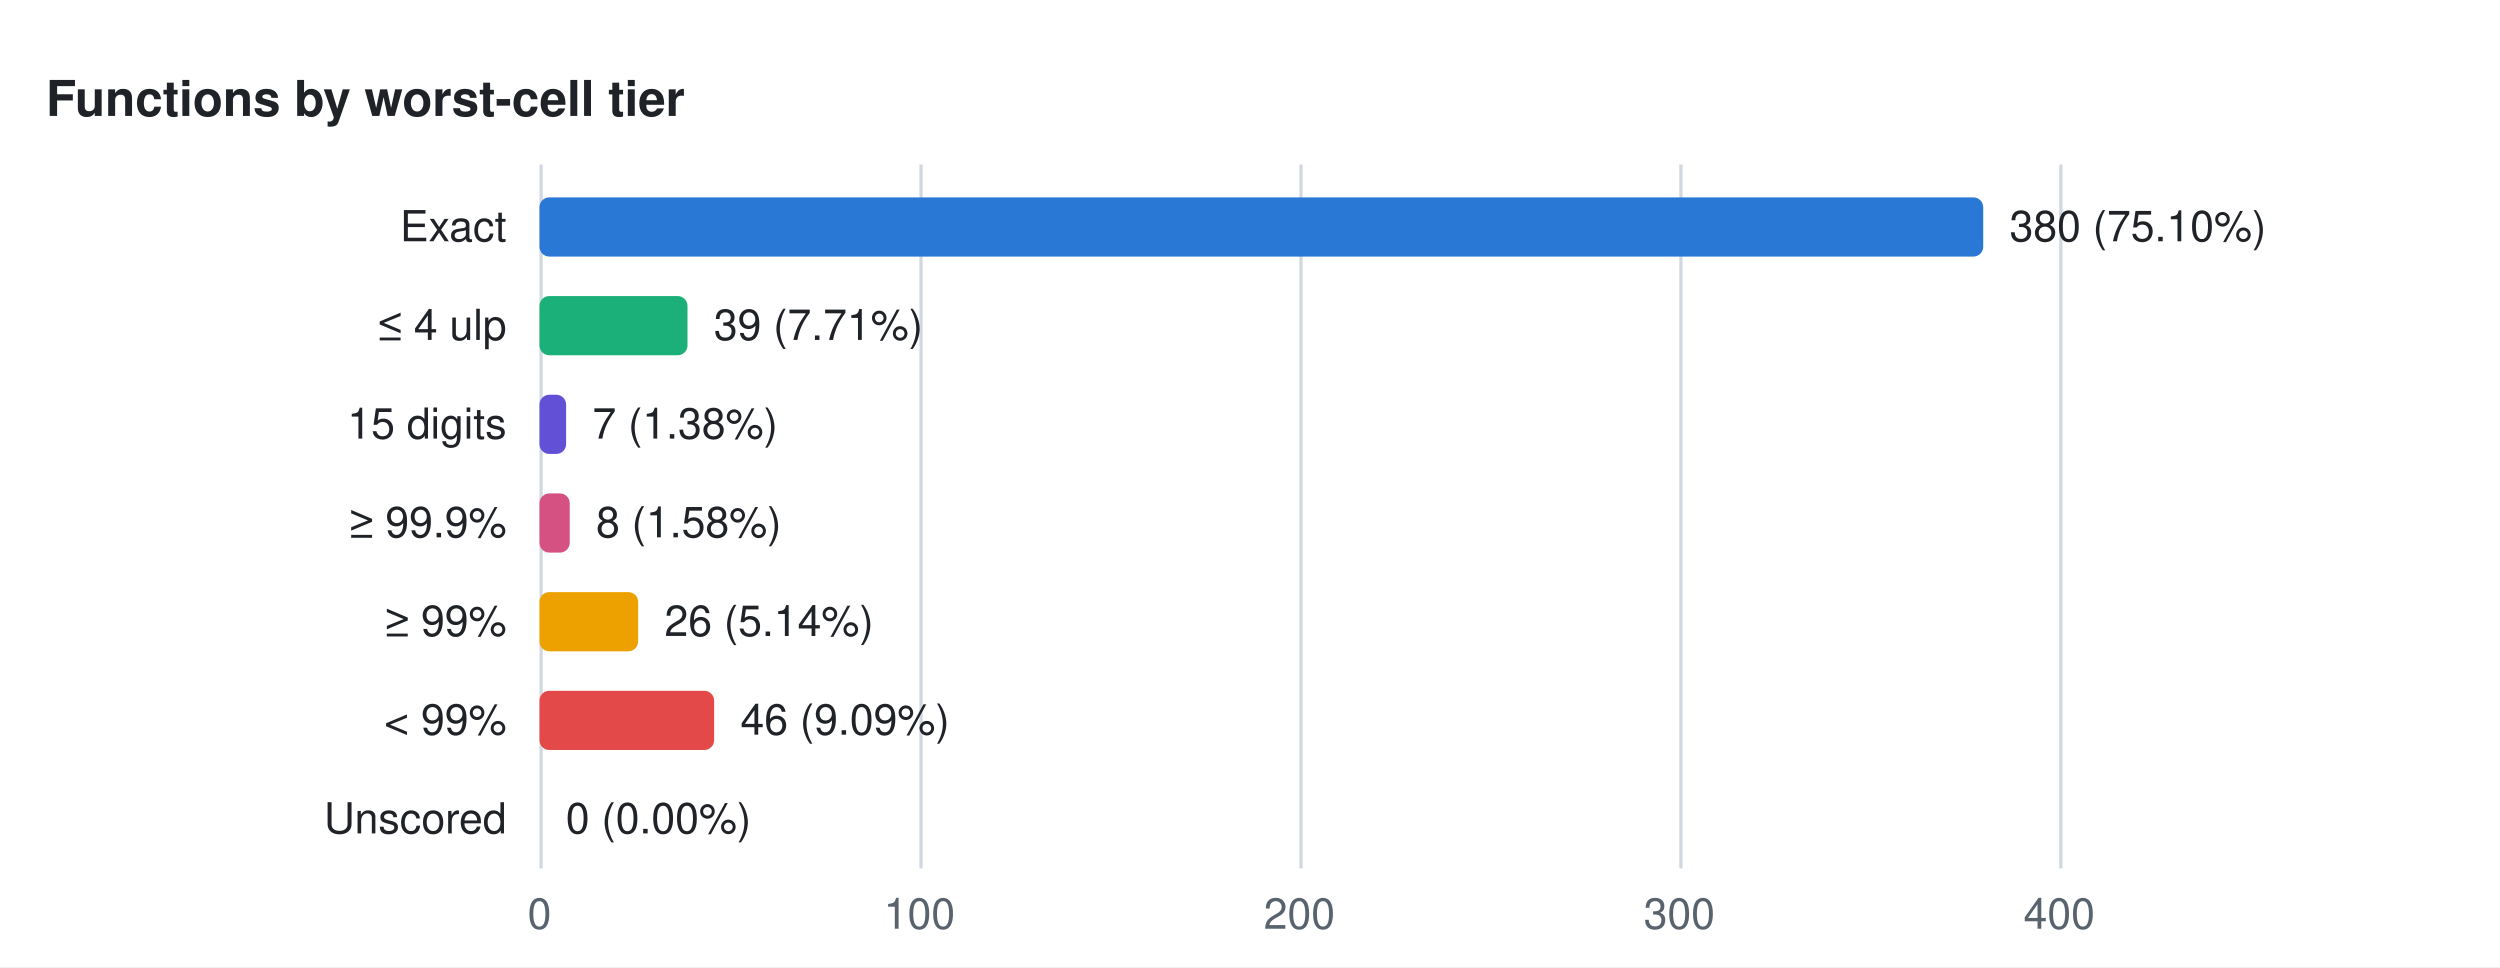
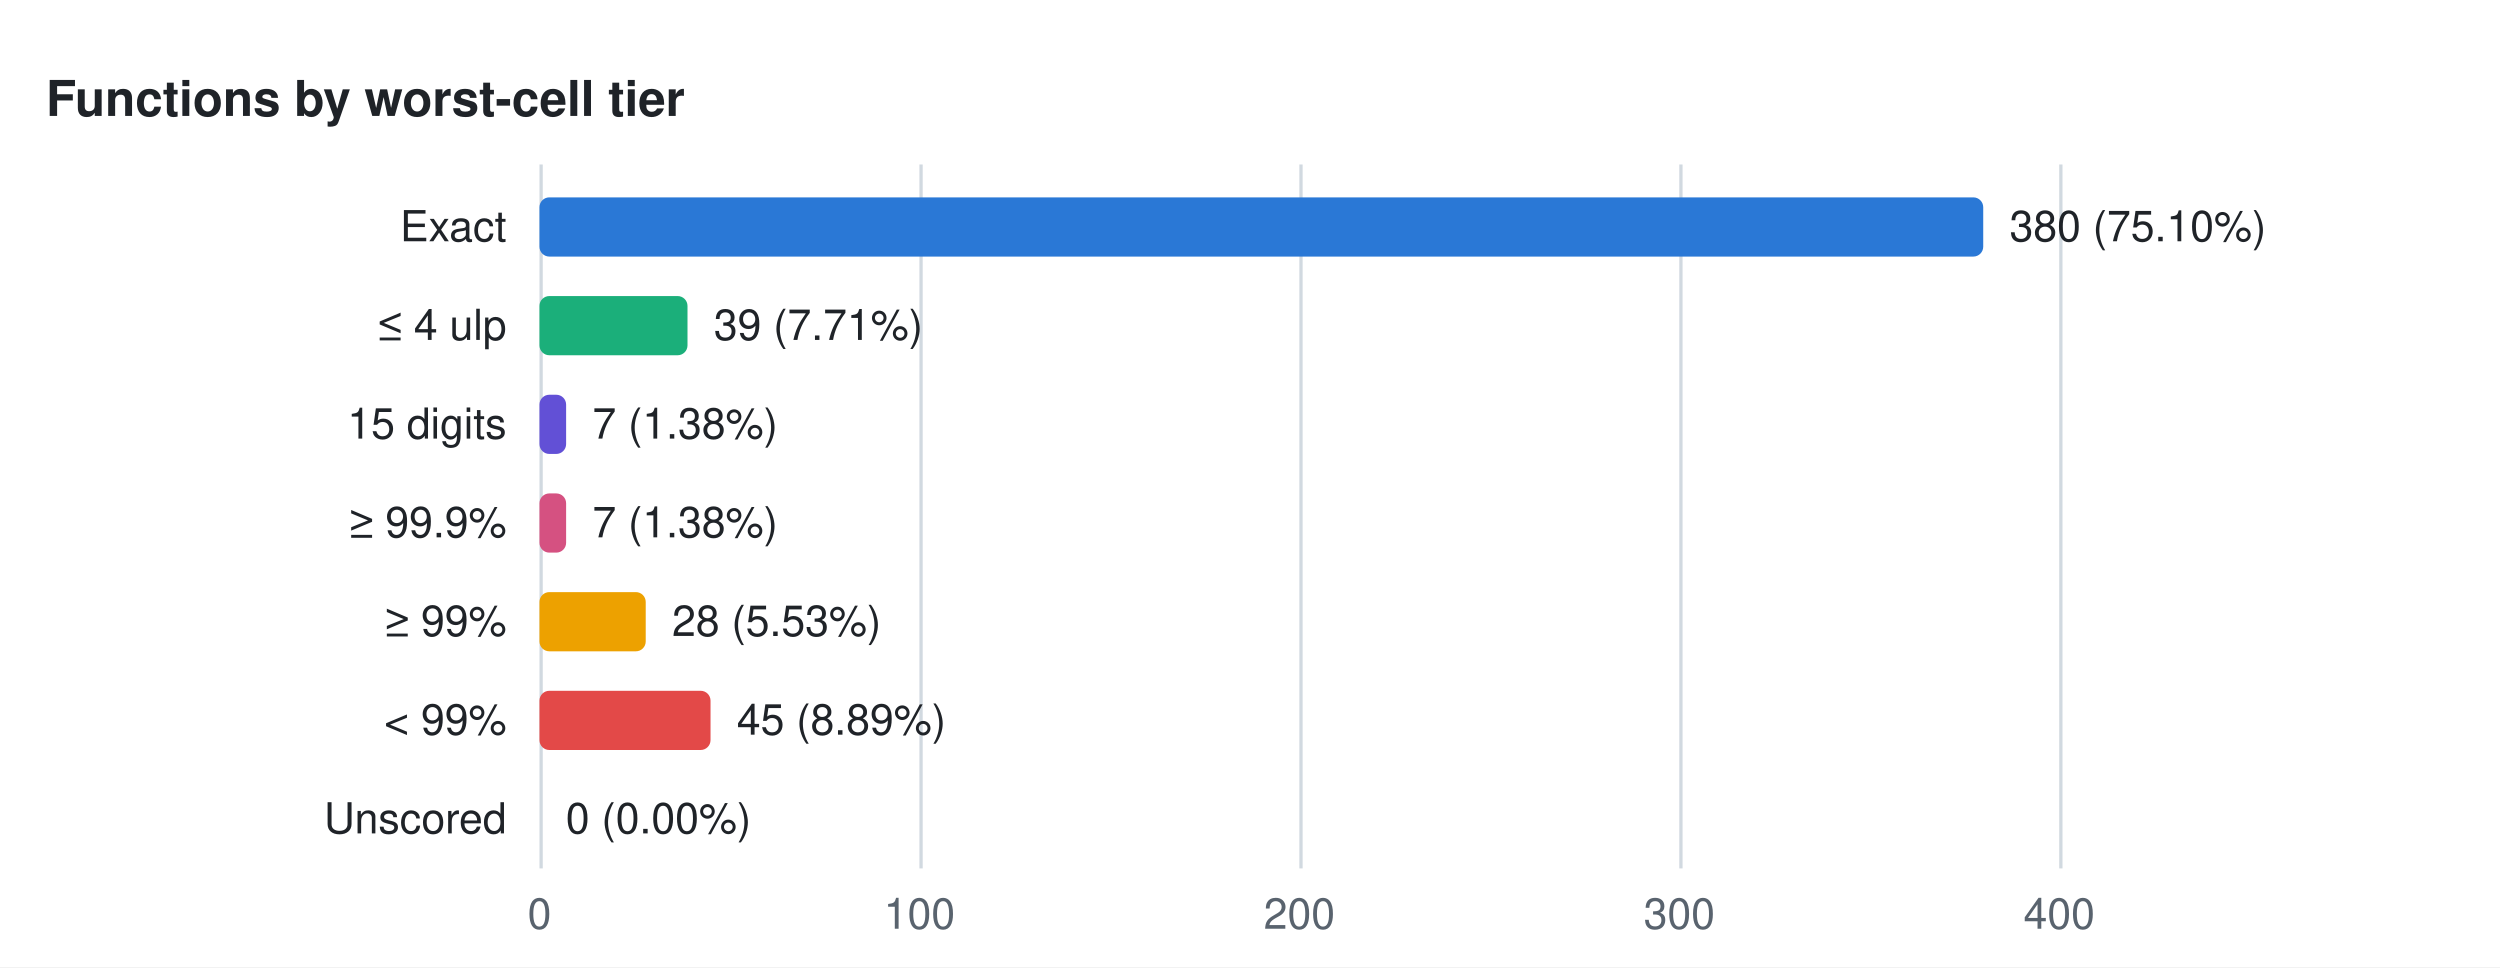
<svg xmlns="http://www.w3.org/2000/svg" width="760" height="294" viewBox="0 0 760 294" role="img" aria-labelledby="t d">
  <style>text{font-family:system-ui,-apple-system,'Segoe UI',Helvetica,Arial,sans-serif;font-size:13px}.title{font-size:15px;font-weight:600}.num{font-variant-numeric:tabular-nums}.bg{fill:#ffffff}.ink{fill:#1f2328}.muted{fill:#59636e}.grid{fill:#d1d9e0}.b-exact{fill:#2a78d6}.b-ulp4{fill:#1baf7a}.b-digits15{fill:#6250d6}.b-rate999{fill:#d55181}.b-rate99{fill:#eda100}.b-below99{fill:#e34948}.b-unscored{fill:#4b5563}.in-exact{fill:#000000}.in-ulp4{fill:#000000}.in-digits15{fill:#ffffff}.in-rate999{fill:#000000}.in-rate99{fill:#000000}.in-below99{fill:#000000}.in-unscored{fill:#ffffff}@media (prefers-color-scheme: dark){.bg{fill:#0d1117}.ink{fill:#f0f6fc}.muted{fill:#9198a1}.grid{fill:#3d444d}.b-exact{fill:#3987e5}.b-ulp4{fill:#199e70}.b-digits15{fill:#9085e9}.b-rate999{fill:#d55181}.b-rate99{fill:#c98500}.b-below99{fill:#d03f3f}.b-unscored{fill:#9ca3af}.in-exact{fill:#000000}.in-ulp4{fill:#000000}.in-digits15{fill:#000000}.in-rate999{fill:#000000}.in-rate99{fill:#000000}.in-below99{fill:#ffffff}.in-unscored{fill:#000000}}</style>
  <rect class="bg" fill="#ffffff" x="0" y="0" width="760" height="294" />
  <g transform="translate(14,14)">
    <text x="0.0" y="16.0" class="ink title" fill="#1f2328" text-anchor="start" dominant-baseline="middle">Functions by worst-cell tier</text>
    <rect class="grid" fill="#d1d9e0" x="150.0" y="36" width="1" height="214" />
    <text x="150.0" y="264.0" class="muted num" fill="#59636e" text-anchor="middle" dominant-baseline="middle">0</text>
    <rect class="grid" fill="#d1d9e0" x="265.5" y="36" width="1" height="214" />
    <text x="265.5" y="264.0" class="muted num" fill="#59636e" text-anchor="middle" dominant-baseline="middle">100</text>
    <rect class="grid" fill="#d1d9e0" x="381.0" y="36" width="1" height="214" />
    <text x="381.0" y="264.0" class="muted num" fill="#59636e" text-anchor="middle" dominant-baseline="middle">200</text>
    <rect class="grid" fill="#d1d9e0" x="496.5" y="36" width="1" height="214" />
    <text x="496.5" y="264.0" class="muted num" fill="#59636e" text-anchor="middle" dominant-baseline="middle">300</text>
    <rect class="grid" fill="#d1d9e0" x="612.0" y="36" width="1" height="214" />
    <text x="612.0" y="264.0" class="muted num" fill="#59636e" text-anchor="middle" dominant-baseline="middle">400</text>
    <text x="140.0" y="55.0" class="ink" fill="#1f2328" text-anchor="end" dominant-baseline="middle">Exact</text>
    <rect class="b-exact" fill="#2a78d6" x="150.0" y="46.0" width="438.9" height="18" rx="3" />
    <text x="596.9" y="55.0" class="ink num" fill="#1f2328" text-anchor="start" dominant-baseline="middle">380 (75.10%)</text>
    <text x="140.0" y="85.0" class="ink" fill="#1f2328" text-anchor="end" dominant-baseline="middle">≤ 4 ulp</text>
    <rect class="b-ulp4" fill="#1baf7a" x="150.0" y="76.0" width="45.0" height="18" rx="3" />
    <text x="203.0" y="85.0" class="ink num" fill="#1f2328" text-anchor="start" dominant-baseline="middle">39 (7.71%)</text>
    <text x="140.0" y="115.0" class="ink" fill="#1f2328" text-anchor="end" dominant-baseline="middle">15 digits</text>
    <rect class="b-digits15" fill="#6250d6" x="150.0" y="106.0" width="8.1" height="18" rx="3" />
    <text x="166.1" y="115.0" class="ink num" fill="#1f2328" text-anchor="start" dominant-baseline="middle">7 (1.38%)</text>
    <text x="140.0" y="145.0" class="ink" fill="#1f2328" text-anchor="end" dominant-baseline="middle">≥ 99.9%</text>
-     <rect class="b-rate999" fill="#d55181" x="150.0" y="136.0" width="9.2" height="18" rx="3" />
-     <text x="167.2" y="145.0" class="ink num" fill="#1f2328" text-anchor="start" dominant-baseline="middle">8 (1.58%)</text>
+     <rect class="b-rate999" fill="#d55181" x="150.0" y="136.0" width="8.1" height="18" rx="3" />
+     <text x="166.1" y="145.0" class="ink num" fill="#1f2328" text-anchor="start" dominant-baseline="middle">7 (1.38%)</text>
    <text x="140.0" y="175.0" class="ink" fill="#1f2328" text-anchor="end" dominant-baseline="middle">≥ 99%</text>
-     <rect class="b-rate99" fill="#eda100" x="150.0" y="166.0" width="30.0" height="18" rx="3" />
-     <text x="188.0" y="175.0" class="ink num" fill="#1f2328" text-anchor="start" dominant-baseline="middle">26 (5.14%)</text>
+     <rect class="b-rate99" fill="#eda100" x="150.0" y="166.0" width="32.3" height="18" rx="3" />
+     <text x="190.3" y="175.0" class="ink num" fill="#1f2328" text-anchor="start" dominant-baseline="middle">28 (5.53%)</text>
    <text x="140.0" y="205.0" class="ink" fill="#1f2328" text-anchor="end" dominant-baseline="middle">&lt; 99%</text>
-     <rect class="b-below99" fill="#e34948" x="150.0" y="196.0" width="53.1" height="18" rx="3" />
-     <text x="211.1" y="205.0" class="ink num" fill="#1f2328" text-anchor="start" dominant-baseline="middle">46 (9.09%)</text>
+     <rect class="b-below99" fill="#e34948" x="150.0" y="196.0" width="52.0" height="18" rx="3" />
+     <text x="210.0" y="205.0" class="ink num" fill="#1f2328" text-anchor="start" dominant-baseline="middle">45 (8.89%)</text>
    <text x="140.0" y="235.0" class="ink" fill="#1f2328" text-anchor="end" dominant-baseline="middle">Unscored</text>
    <text x="158.0" y="235.0" class="ink num" fill="#1f2328" text-anchor="start" dominant-baseline="middle">0 (0.00%)</text>
  </g>
</svg>
